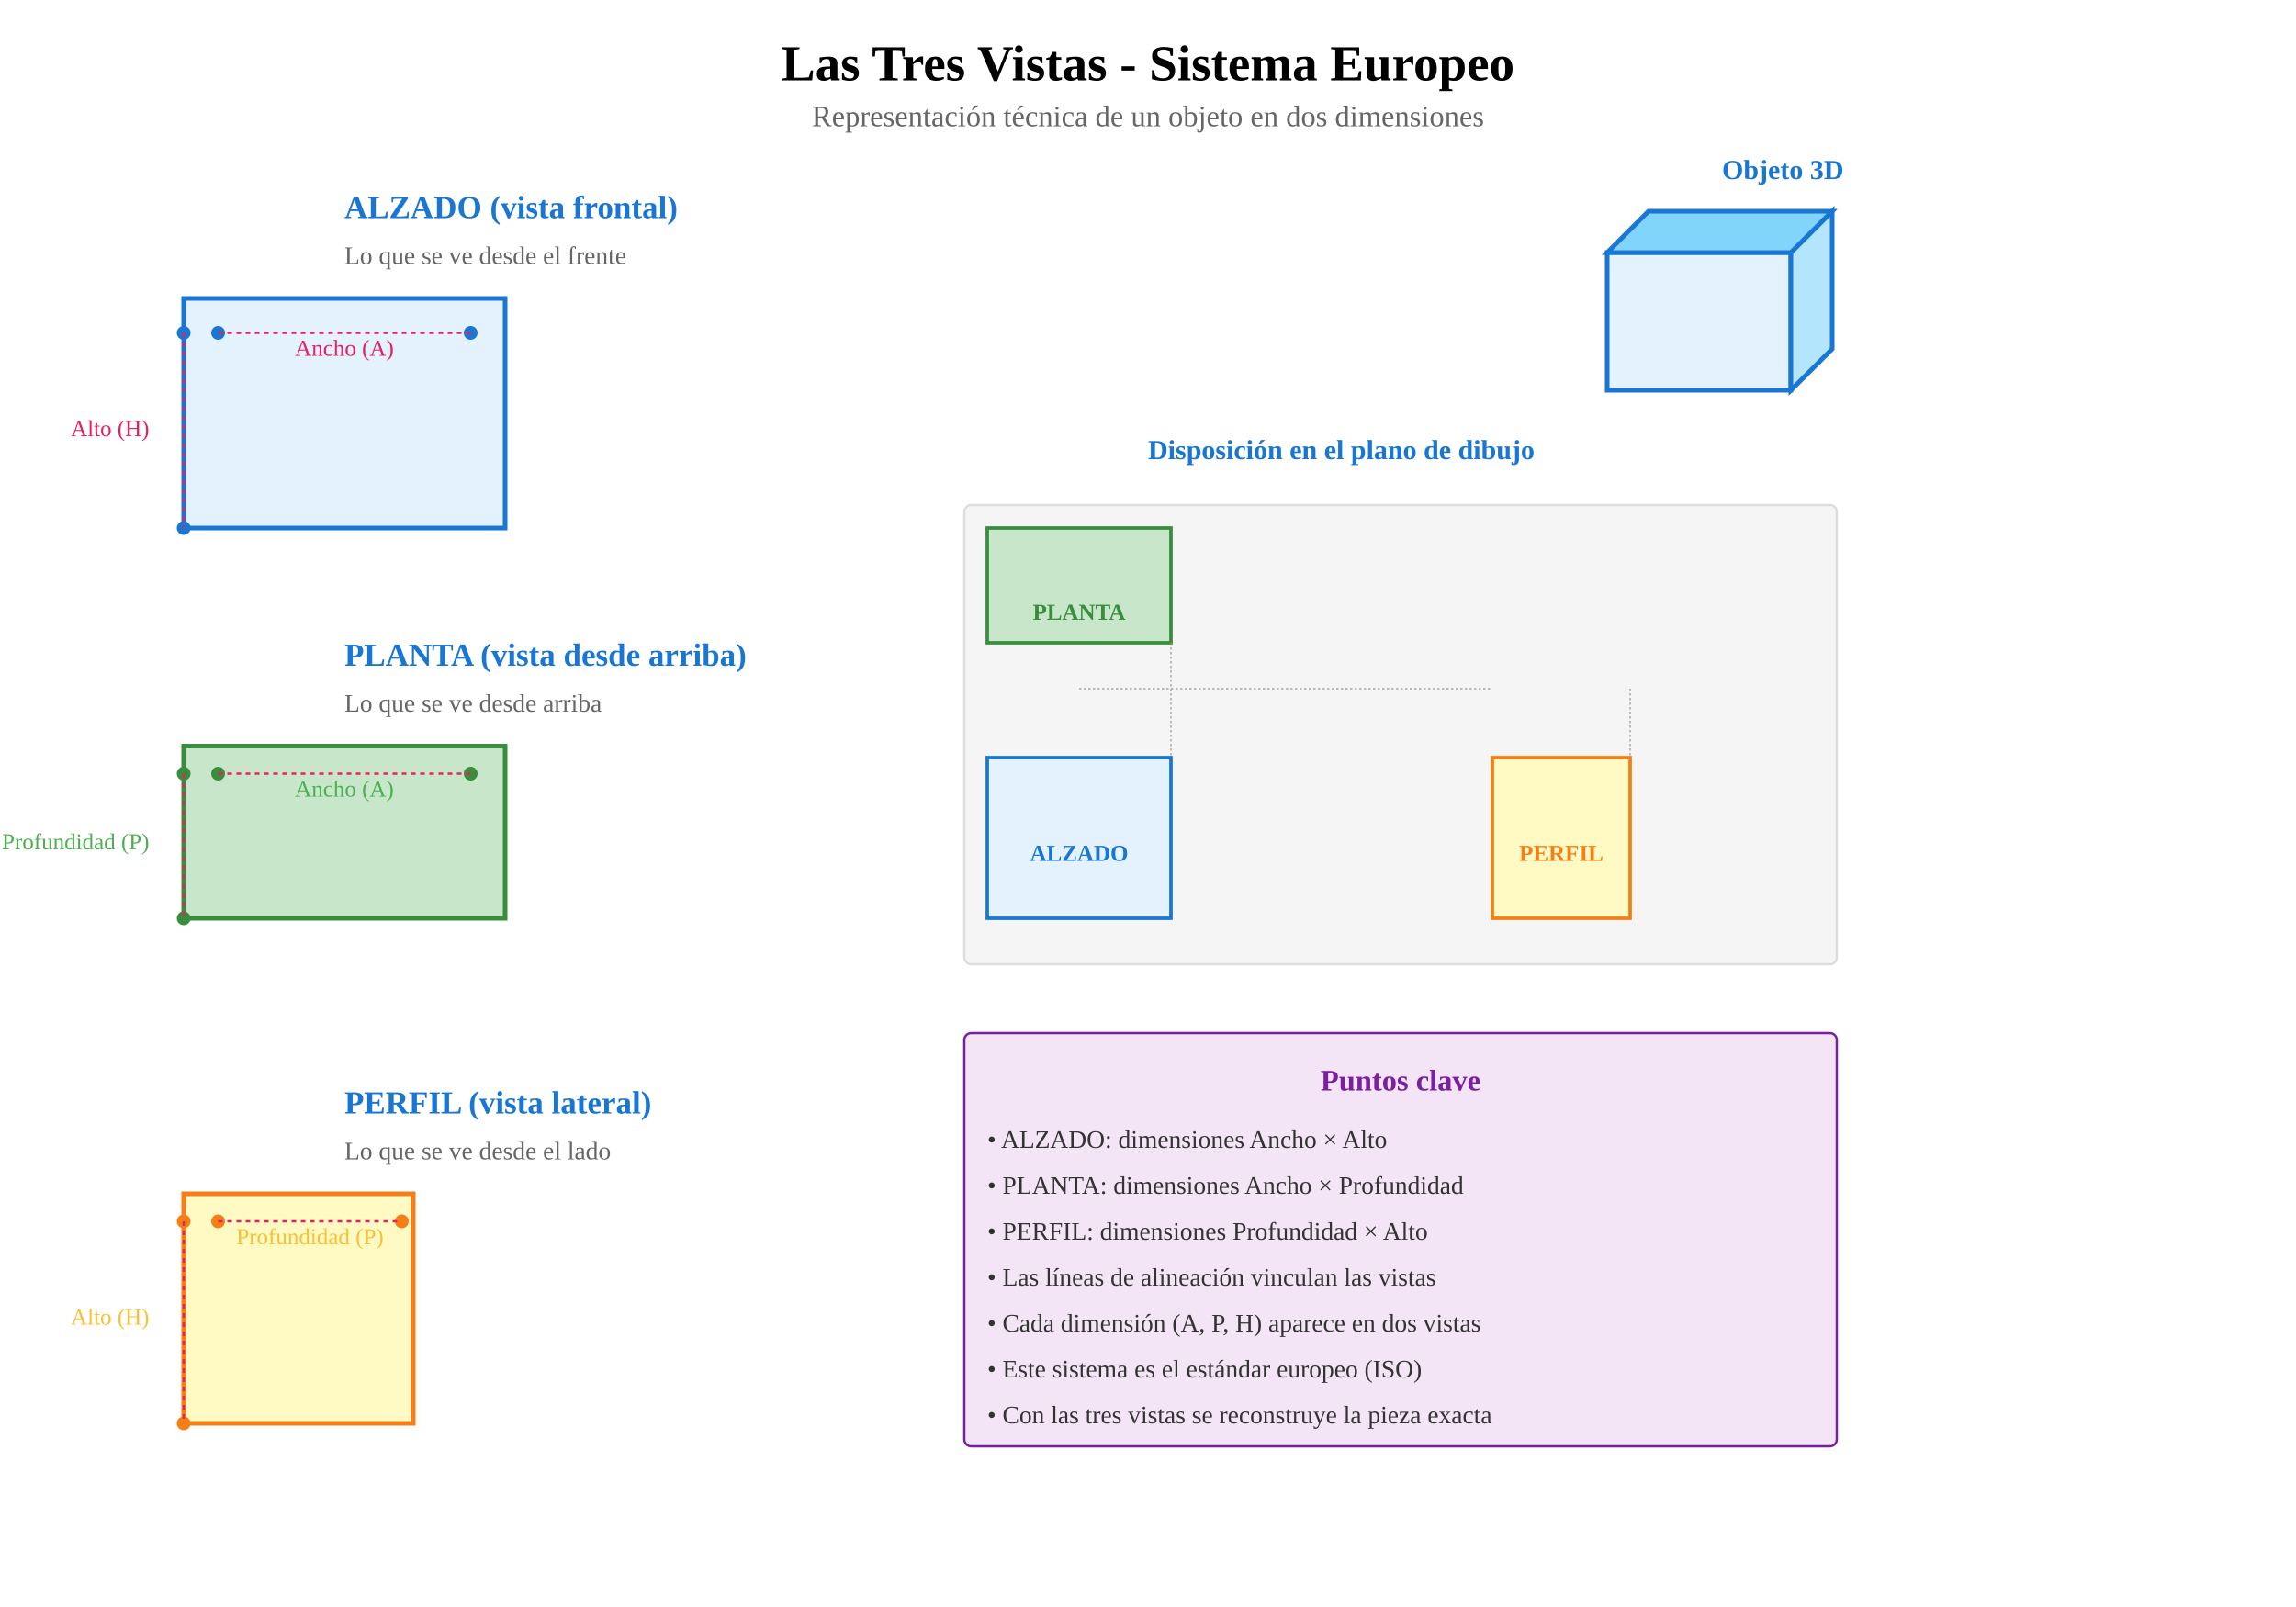
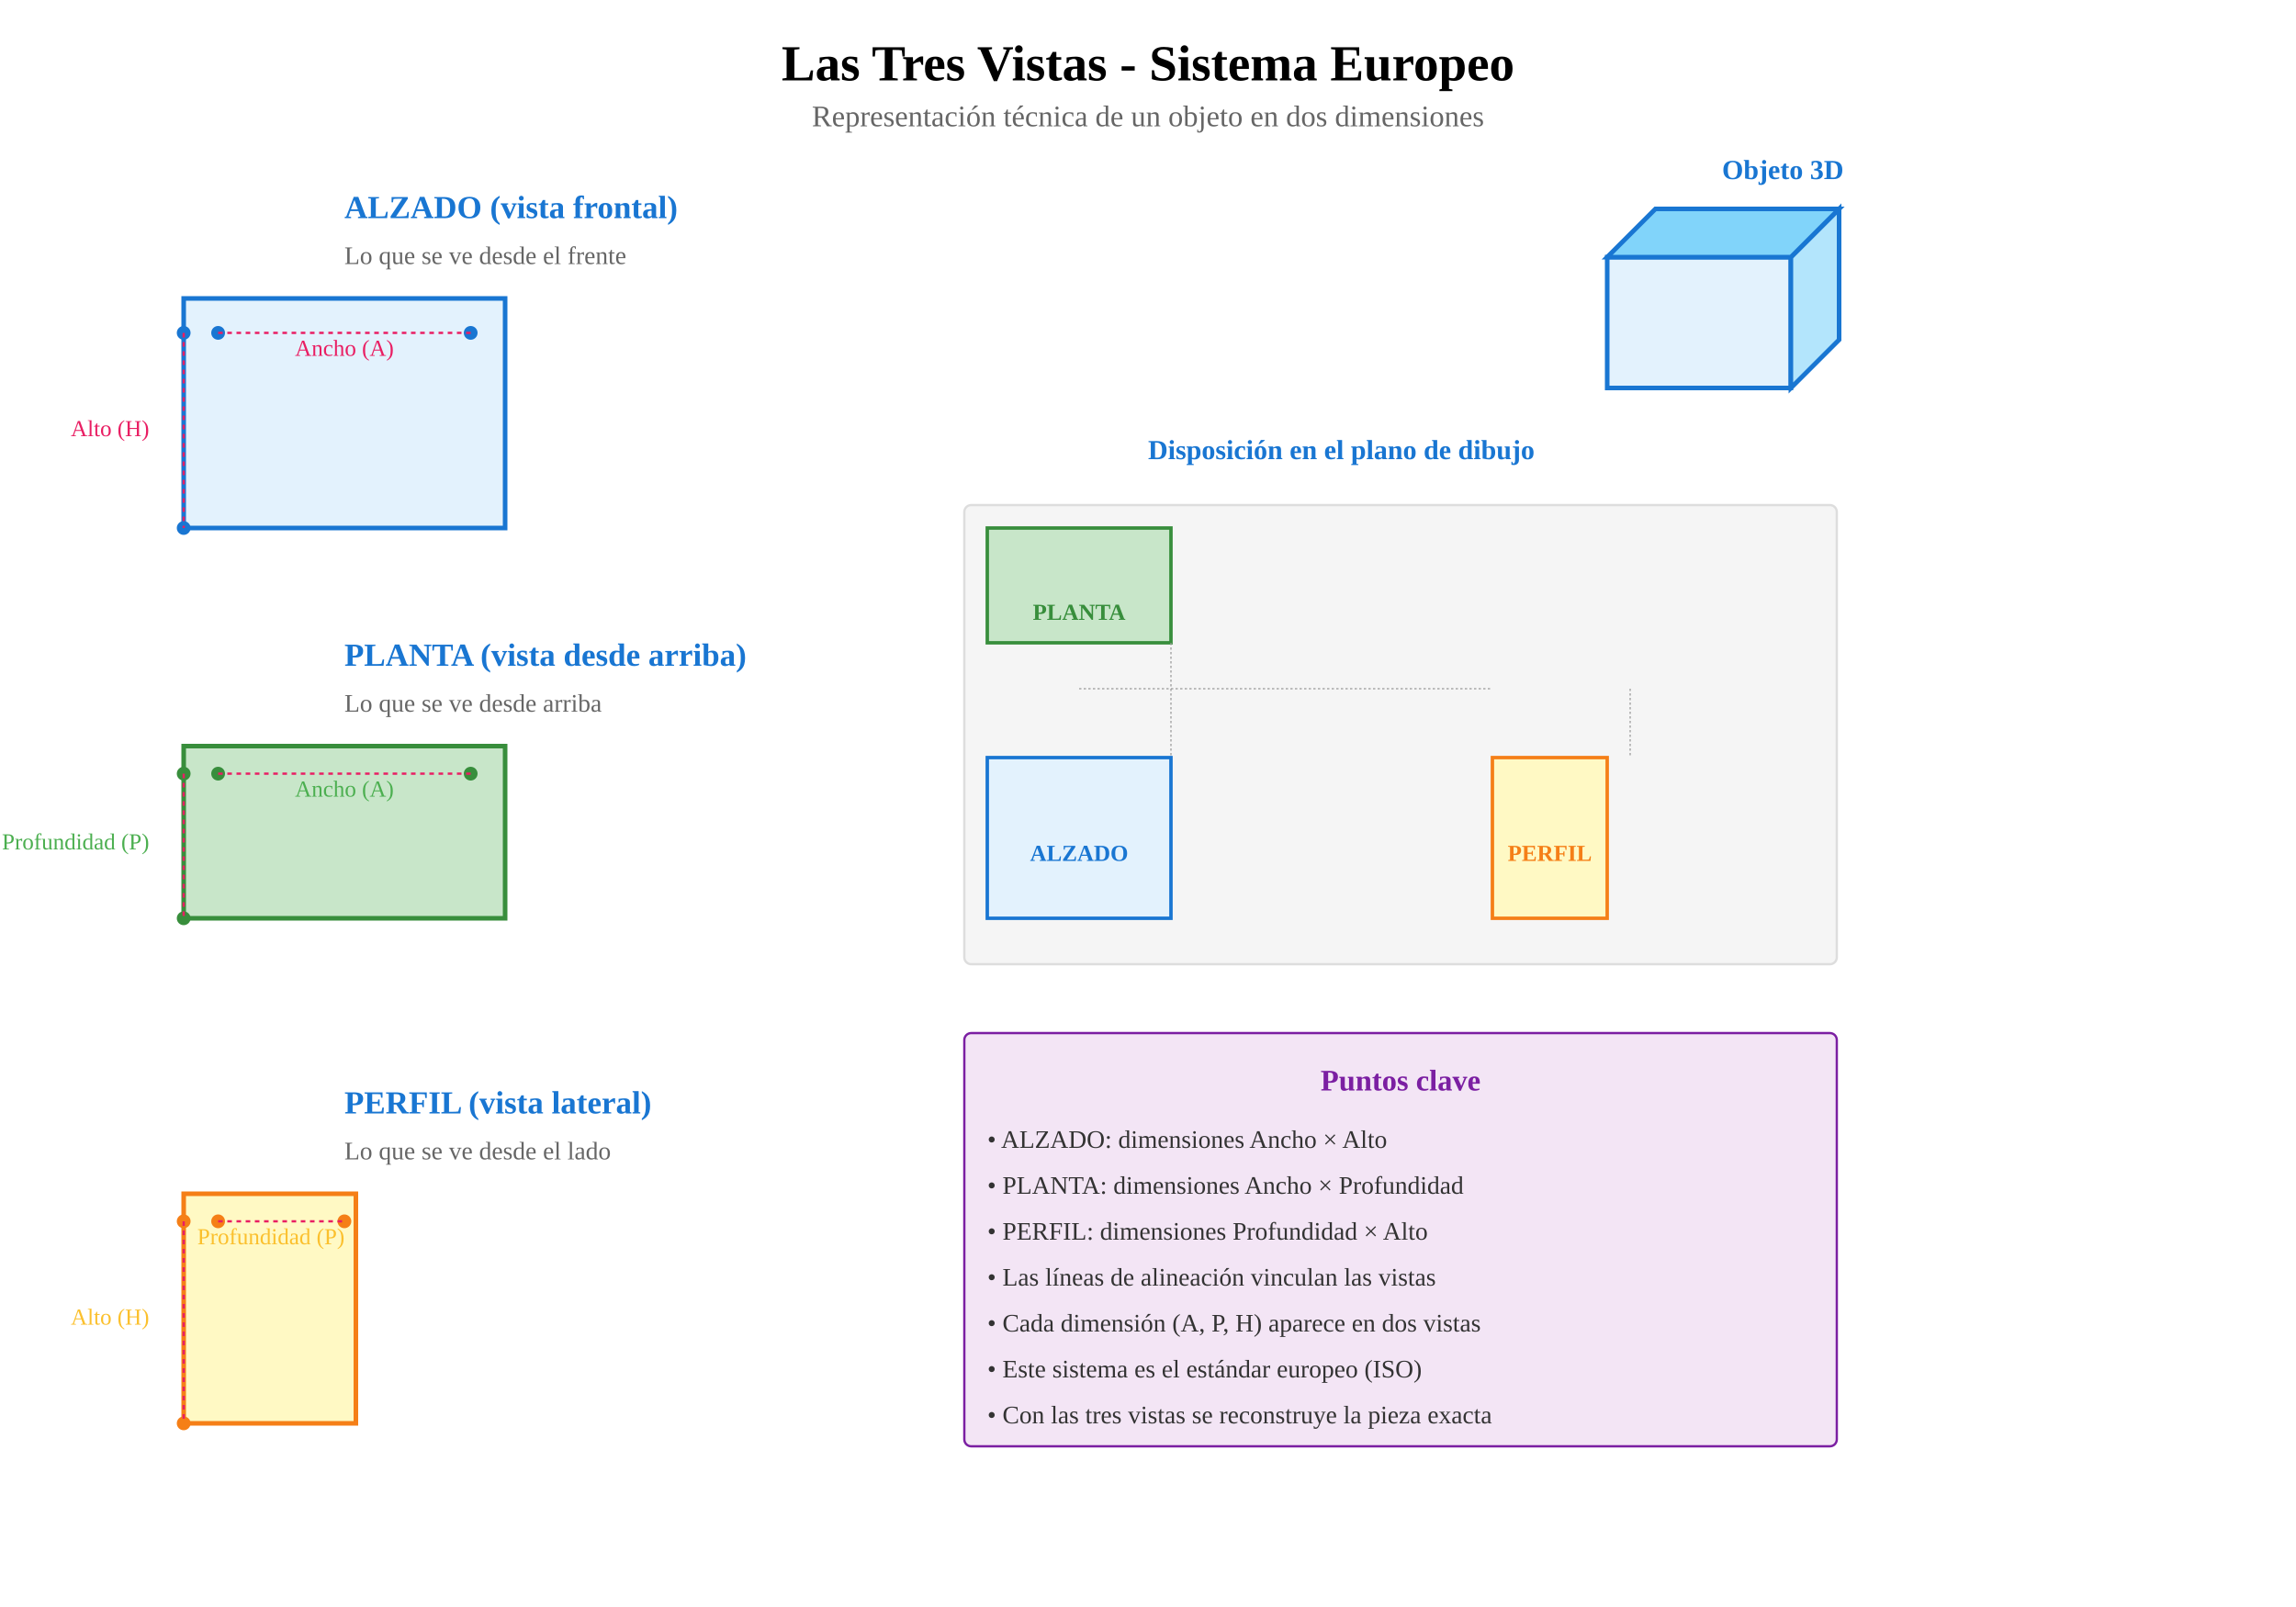
<svg xmlns="http://www.w3.org/2000/svg" viewBox="0 0 1000 700">
  <defs>
    <style>
      .view-label { font-size: 14px; font-weight: bold; fill: #1976D2; }
      .dimension-line { stroke: #E91E63; stroke-width: 1; fill: none; }
      .dimension-text { font-size: 10px; fill: #E91E63; text-anchor: middle; }
    </style>
  </defs>
  <text x="500" y="35" style="font-size: 22px; font-weight: bold; text-anchor: middle;">Las Tres Vistas - Sistema Europeo</text>
  <text x="500" y="55" style="font-size: 13px; fill: #666; text-anchor: middle;">Representación técnica de un objeto en dos dimensiones</text>
  <g id="3d-box">
    <text x="750" y="78" style="font-size: 12px; font-weight: bold; fill: #1976D2;">Objeto 3D</text>
-     <rect x="700" y="110" width="80" height="60" fill="#E3F2FD" stroke="#1976D2" stroke-width="2" />
-     <polygon points="780,110 798,92 798,152 780,170" fill="#B3E5FC" stroke="#1976D2" stroke-width="2" />
-     <polygon points="700,110 718,92 798,92 780,110" fill="#81D4FA" stroke="#1976D2" stroke-width="2" />
+     <rect x="700" y="112" width="80" height="57" fill="#E3F2FD" stroke="#1976D2" stroke-width="2" />
+     <polygon points="780,112 801,91 801,148 780,169" fill="#B3E5FC" stroke="#1976D2" stroke-width="2" />
+     <polygon points="700,112 721,91 801,91 780,112" fill="#81D4FA" stroke="#1976D2" stroke-width="2" />
  </g>
  <g id="alzado">
    <text x="150" y="95" class="view-label">ALZADO (vista frontal)</text>
    <text x="150" y="115" style="font-size: 11px; fill: #666;">Lo que se ve desde el frente</text>
    <rect x="80" y="130" width="140" height="100" fill="#E3F2FD" stroke="#1976D2" stroke-width="2" />
    <circle cx="95" cy="145" r="3" fill="#1976D2" />
    <circle cx="205" cy="145" r="3" fill="#1976D2" />
    <line x1="95" y1="145" x2="205" y2="145" class="dimension-line" stroke-dasharray="2,2" />
    <text x="150" y="155" class="dimension-text">Ancho (A)</text>
    <circle cx="80" cy="145" r="3" fill="#1976D2" />
    <circle cx="80" cy="230" r="3" fill="#1976D2" />
    <line x1="80" y1="145" x2="80" y2="230" class="dimension-line" stroke-dasharray="2,2" />
    <text x="65" y="190" class="dimension-text" style="text-anchor: end;">Alto (H)</text>
  </g>
  <g id="planta">
    <text x="150" y="290" class="view-label">PLANTA (vista desde arriba)</text>
    <text x="150" y="310" style="font-size: 11px; fill: #666;">Lo que se ve desde arriba</text>
    <rect x="80" y="325" width="140" height="75" fill="#C8E6C9" stroke="#388E3C" stroke-width="2" />
    <circle cx="95" cy="337" r="3" fill="#388E3C" />
    <circle cx="205" cy="337" r="3" fill="#388E3C" />
    <line x1="95" y1="337" x2="205" y2="337" class="dimension-line" stroke-dasharray="2,2" stroke="#4CAF50" />
    <text x="150" y="347" style="font-size: 10px; fill: #4CAF50; text-anchor: middle;">Ancho (A)</text>
    <circle cx="80" cy="337" r="3" fill="#388E3C" />
    <circle cx="80" cy="400" r="3" fill="#388E3C" />
    <line x1="80" y1="337" x2="80" y2="400" class="dimension-line" stroke-dasharray="2,2" stroke="#4CAF50" />
    <text x="65" y="370" style="font-size: 10px; fill: #4CAF50; text-anchor: end;">Profundidad (P)</text>
  </g>
  <g id="perfil">
    <text x="150" y="485" class="view-label">PERFIL (vista lateral)</text>
    <text x="150" y="505" style="font-size: 11px; fill: #666;">Lo que se ve desde el lado</text>
-     <rect x="80" y="520" width="100" height="100" fill="#FFF9C4" stroke="#F57F17" stroke-width="2" />
+     <rect x="80" y="520" width="75" height="100" fill="#FFF9C4" stroke="#F57F17" stroke-width="2" />
    <circle cx="95" cy="532" r="3" fill="#F57F17" />
-     <circle cx="175" cy="532" r="3" fill="#F57F17" />
-     <line x1="95" y1="532" x2="175" y2="532" class="dimension-line" stroke-dasharray="2,2" stroke="#FBC02D" />
-     <text x="135" y="542" style="font-size: 10px; fill: #FBC02D; text-anchor: middle;">Profundidad (P)</text>
+     <circle cx="150" cy="532" r="3" fill="#F57F17" />
+     <line x1="95" y1="532" x2="150" y2="532" class="dimension-line" stroke-dasharray="2,2" stroke="#FBC02D" />
+     <text x="118" y="542" style="font-size: 10px; fill: #FBC02D; text-anchor: middle;">Profundidad (P)</text>
    <circle cx="80" cy="532" r="3" fill="#F57F17" />
    <circle cx="80" cy="620" r="3" fill="#F57F17" />
    <line x1="80" y1="532" x2="80" y2="620" class="dimension-line" stroke-dasharray="2,2" stroke="#FBC02D" />
    <text x="65" y="577" style="font-size: 10px; fill: #FBC02D; text-anchor: end;">Alto (H)</text>
  </g>
  <g id="layout">
    <text x="500" y="200" style="font-size: 12px; font-weight: bold; fill: #1976D2;">Disposición en el plano de dibujo</text>
    <rect x="420" y="220" width="380" height="200" fill="#F5F5F5" stroke="#DDD" stroke-width="1" rx="3" />
    <rect x="430" y="230" width="80" height="50" fill="#C8E6C9" stroke="#388E3C" stroke-width="1.5" />
    <text x="470" y="270" style="font-size: 10px; text-anchor: middle; fill: #388E3C; font-weight: bold;">PLANTA</text>
    <rect x="430" y="330" width="80" height="70" fill="#E3F2FD" stroke="#1976D2" stroke-width="1.5" />
    <text x="470" y="375" style="font-size: 10px; text-anchor: middle; fill: #1976D2; font-weight: bold;">ALZADO</text>
-     <rect x="650" y="330" width="60" height="70" fill="#FFF9C4" stroke="#F57F17" stroke-width="1.5" />
-     <text x="680" y="375" style="font-size: 10px; text-anchor: middle; fill: #F57F17; font-weight: bold;">PERFIL</text>
+     <rect x="650" y="330" width="50" height="70" fill="#FFF9C4" stroke="#F57F17" stroke-width="1.5" />
+     <text x="675" y="375" style="font-size: 10px; text-anchor: middle; fill: #F57F17; font-weight: bold;">PERFIL</text>
    <line x1="510" y1="280" x2="510" y2="330" stroke="#999" stroke-width="0.5" stroke-dasharray="1,1" />
    <line x1="470" y1="300" x2="650" y2="300" stroke="#999" stroke-width="0.5" stroke-dasharray="1,1" />
    <line x1="710" y1="300" x2="710" y2="330" stroke="#999" stroke-width="0.5" stroke-dasharray="1,1" />
  </g>
  <rect x="420" y="450" width="380" height="180" fill="#F3E5F5" stroke="#7B1FA2" stroke-width="1" rx="3" />
  <text x="610" y="475" style="font-size: 13px; font-weight: bold; text-anchor: middle; fill: #7B1FA2;">Puntos clave</text>
  <text x="430" y="500" style="font-size: 11px; fill: #333;">• ALZADO: dimensiones Ancho × Alto</text>
  <text x="430" y="520" style="font-size: 11px; fill: #333;">• PLANTA: dimensiones Ancho × Profundidad</text>
  <text x="430" y="540" style="font-size: 11px; fill: #333;">• PERFIL: dimensiones Profundidad × Alto</text>
  <text x="430" y="560" style="font-size: 11px; fill: #333;">• Las líneas de alineación vinculan las vistas</text>
  <text x="430" y="580" style="font-size: 11px; fill: #333;">• Cada dimensión (A, P, H) aparece en dos vistas</text>
  <text x="430" y="600" style="font-size: 11px; fill: #333;">• Este sistema es el estándar europeo (ISO)</text>
  <text x="430" y="620" style="font-size: 11px; fill: #333;">• Con las tres vistas se reconstruye la pieza exacta</text>
</svg>
